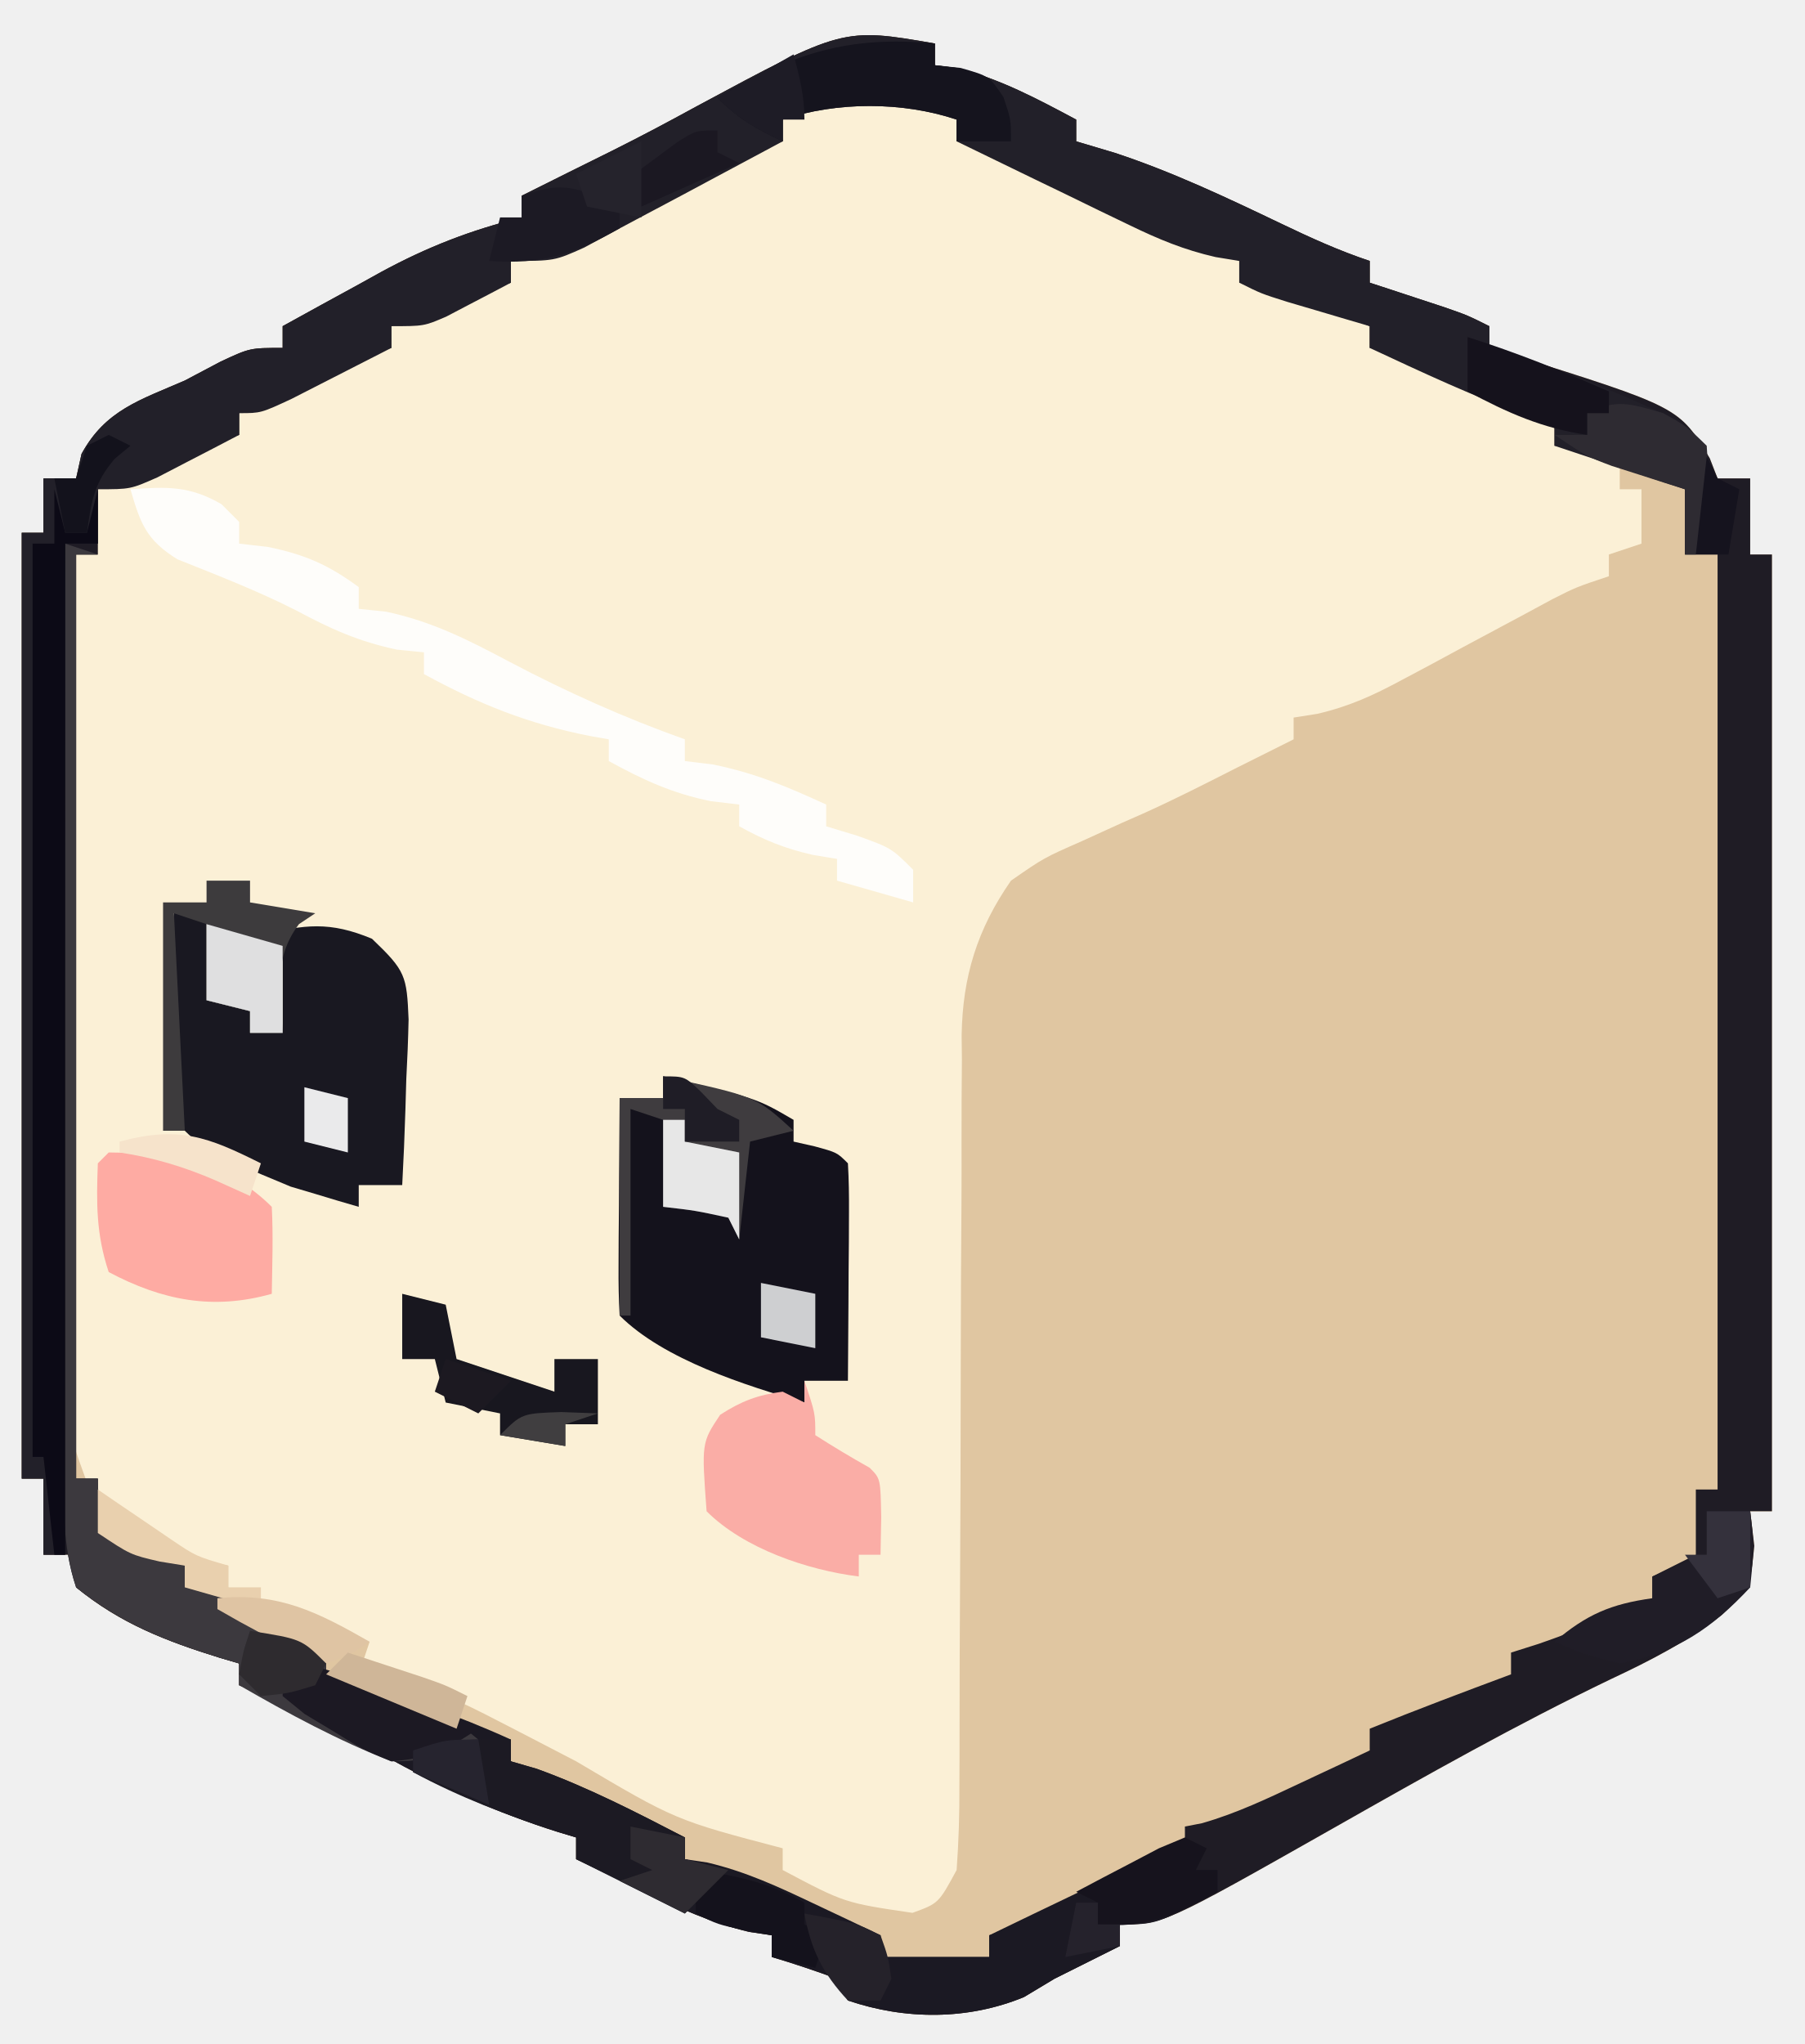
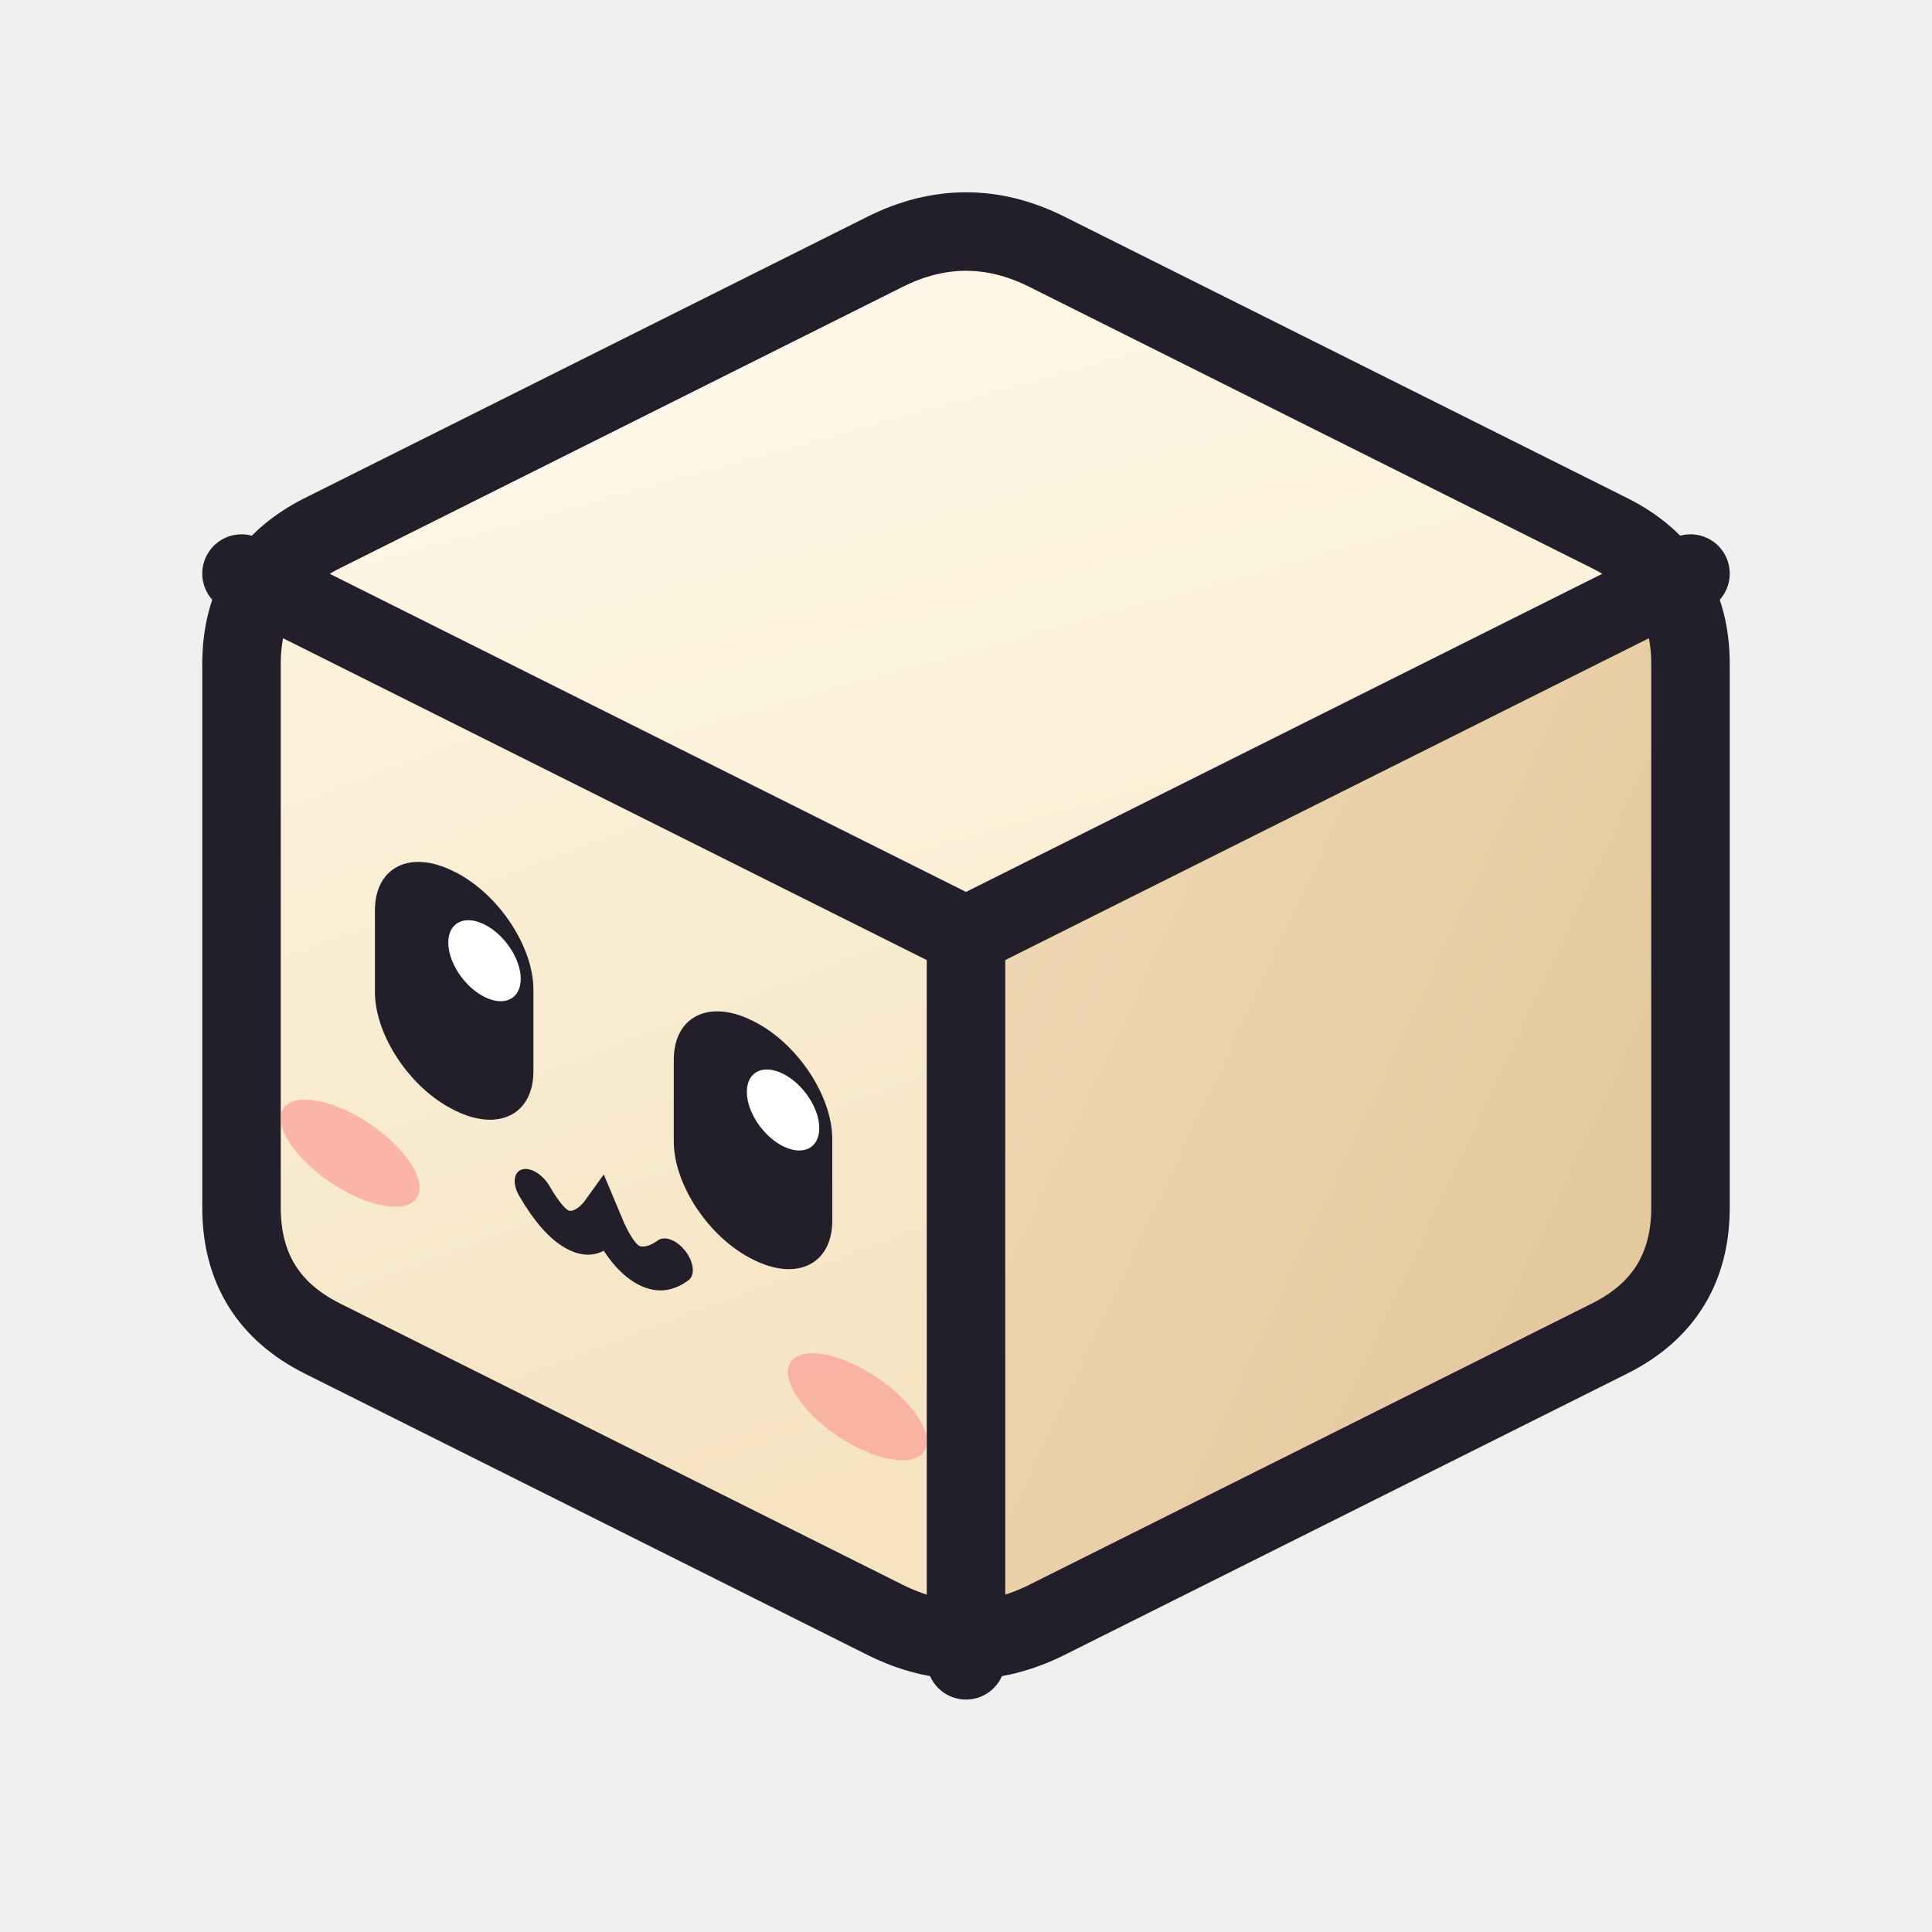
- <svg xmlns="http://www.w3.org/2000/svg" version="1.1" viewBox="47 33 166 188">
-   <path d="M0 0 C0 0.66 0 1.32 0 2 C0.99 2.124 0.99 2.124 2 2.25 C5.99 3.248 9.385 5.072 13 7 C13 7.66 13 8.32 13 9 C14.176 9.351 15.351 9.701 16.562 10.062 C21.863 11.813 26.832 14.168 31.858 16.574 C34.552 17.864 37.162 19.054 40 20 C40 20.66 40 21.32 40 22 C40.626 22.205 41.253 22.41 41.898 22.621 C42.716 22.891 43.533 23.16 44.375 23.438 C45.593 23.838 45.593 23.838 46.836 24.246 C49 25 49 25 51 26 C51 26.66 51 27.32 51 28 C51.534 28.159 52.067 28.317 52.617 28.48 C68.482 33.449 68.482 33.449 71.285 38.16 C71.639 39.071 71.639 39.071 72 40 C72.99 40 73.98 40 75 40 C75 42.31 75 44.62 75 47 C75.66 47 76.32 47 77 47 C77 76.04 77 105.08 77 135 C76.34 135 75.68 135 75 135 C75.124 136.052 75.248 137.104 75.375 138.188 C75 142 75 142 72.402 144.523 C69.21 146.993 65.845 148.722 62.188 150.438 C53.508 154.609 45.155 159.325 36.782 164.076 C21.022 173 21.022 173 17 173 C17 173.66 17 174.32 17 175 C15 176 13 177 11 178 C10.072 178.557 9.144 179.114 8.188 179.688 C3.046 181.805 -2.703 181.804 -8 180 C-8.33 179.34 -8.66 178.68 -9 178 C-10.979 177.273 -12.98 176.602 -15 176 C-15 175.34 -15 174.68 -15 174 C-15.684 173.898 -16.369 173.796 -17.074 173.691 C-20.583 172.862 -23.558 171.483 -26.812 169.938 C-27.974 169.39 -29.135 168.842 -30.332 168.277 C-31.212 167.856 -32.093 167.434 -33 167 C-33 166.34 -33 165.68 -33 165 C-33.548 164.836 -34.096 164.673 -34.661 164.504 C-40.398 162.705 -45.5 160.347 -50.75 157.438 C-57.213 153.879 -57.213 153.879 -64 151 C-64 150.34 -64 149.68 -64 149 C-64.58 148.83 -65.16 148.66 -65.758 148.484 C-70.77 146.929 -74.92 145.347 -79 142 C-79 141.01 -79 140.02 -79 139 C-79.99 139 -80.98 139 -82 139 C-82 136.69 -82 134.38 -82 132 C-82.66 132 -83.32 132 -84 132 C-84 103.29 -84 74.58 -84 45 C-83.34 45 -82.68 45 -82 45 C-82 43.35 -82 41.7 -82 40 C-81.01 40 -80.02 40 -79 40 C-78.835 39.257 -78.67 38.515 -78.5 37.75 C-76.294 33.705 -73.101 32.787 -69 31 C-67.907 30.422 -66.814 29.845 -65.688 29.25 C-63 28 -63 28 -60 28 C-60 27.34 -60 26.68 -60 26 C-57.65 24.7 -55.296 23.41 -52.938 22.125 C-52.281 21.76 -51.624 21.395 -50.947 21.02 C-46.694 18.715 -42.699 17.161 -38 16 C-38 15.34 -38 14.68 -38 14 C-35.234 12.617 -32.468 11.237 -29.695 9.867 C-27.096 8.571 -24.54 7.214 -21.992 5.82 C-8.454 -1.463 -8.454 -1.463 0 0 Z " fill="#FBF0D6" transform="translate(133,37)" />
-   <path d="M0 0 C0 0.66 0 1.32 0 2 C0.99 2.124 0.99 2.124 2 2.25 C5.99 3.248 9.385 5.072 13 7 C13 7.66 13 8.32 13 9 C14.176 9.351 15.351 9.701 16.562 10.062 C21.863 11.813 26.832 14.168 31.858 16.574 C34.552 17.864 37.162 19.054 40 20 C40 20.66 40 21.32 40 22 C40.626 22.205 41.253 22.41 41.898 22.621 C42.716 22.891 43.533 23.16 44.375 23.438 C45.593 23.838 45.593 23.838 46.836 24.246 C49 25 49 25 51 26 C51 26.66 51 27.32 51 28 C51.534 28.159 52.067 28.317 52.617 28.48 C68.482 33.449 68.482 33.449 71.285 38.16 C71.639 39.071 71.639 39.071 72 40 C72.99 40 73.98 40 75 40 C75 42.31 75 44.62 75 47 C75.66 47 76.32 47 77 47 C77 76.04 77 105.08 77 135 C76.34 135 75.68 135 75 135 C75.124 136.052 75.248 137.104 75.375 138.188 C75 142 75 142 72.402 144.523 C69.21 146.993 65.845 148.722 62.188 150.438 C53.508 154.609 45.155 159.325 36.782 164.076 C21.022 173 21.022 173 17 173 C17 173.66 17 174.32 17 175 C15 176 13 177 11 178 C10.072 178.557 9.144 179.114 8.188 179.688 C3.046 181.805 -2.703 181.804 -8 180 C-8.33 179.34 -8.66 178.68 -9 178 C-10.979 177.273 -12.98 176.602 -15 176 C-15 175.34 -15 174.68 -15 174 C-15.684 173.898 -16.369 173.796 -17.074 173.691 C-20.583 172.862 -23.558 171.483 -26.812 169.938 C-27.974 169.39 -29.135 168.842 -30.332 168.277 C-31.212 167.856 -32.093 167.434 -33 167 C-33 166.34 -33 165.68 -33 165 C-33.548 164.836 -34.096 164.673 -34.661 164.504 C-40.398 162.705 -45.5 160.347 -50.75 157.438 C-57.213 153.879 -57.213 153.879 -64 151 C-64 150.34 -64 149.68 -64 149 C-64.58 148.83 -65.16 148.66 -65.758 148.484 C-70.77 146.929 -74.92 145.347 -79 142 C-79 141.01 -79 140.02 -79 139 C-79.99 139 -80.98 139 -82 139 C-82 136.69 -82 134.38 -82 132 C-82.66 132 -83.32 132 -84 132 C-84 103.29 -84 74.58 -84 45 C-83.34 45 -82.68 45 -82 45 C-82 43.35 -82 41.7 -82 40 C-81.01 40 -80.02 40 -79 40 C-78.835 39.257 -78.67 38.515 -78.5 37.75 C-76.294 33.705 -73.101 32.787 -69 31 C-67.907 30.422 -66.814 29.845 -65.688 29.25 C-63 28 -63 28 -60 28 C-60 27.34 -60 26.68 -60 26 C-57.65 24.7 -55.296 23.41 -52.938 22.125 C-52.281 21.76 -51.624 21.395 -50.947 21.02 C-46.694 18.715 -42.699 17.161 -38 16 C-38 15.34 -38 14.68 -38 14 C-35.234 12.617 -32.468 11.237 -29.695 9.867 C-27.096 8.571 -24.54 7.214 -21.992 5.82 C-8.454 -1.463 -8.454 -1.463 0 0 Z M-14 7 C-14 7.66 -14 8.32 -14 9 C-14.833 9.246 -15.665 9.492 -16.523 9.746 C-20.472 11.17 -23.967 13.026 -27.625 15.062 C-34.894 19.105 -34.894 19.105 -39 20 C-39 20.66 -39 21.32 -39 22 C-39.887 22.289 -40.774 22.578 -41.688 22.875 C-44.504 23.831 -47.251 24.868 -50 26 C-50 26.66 -50 27.32 -50 28 C-50.825 28.248 -51.65 28.495 -52.5 28.75 C-56.524 30.187 -60.22 32.024 -64 34 C-64 34.66 -64 35.32 -64 36 C-64.846 36.268 -65.691 36.536 -66.562 36.812 C-70.139 38.048 -73.539 39.477 -77 41 C-77 42.98 -77 44.96 -77 47 C-77.66 47 -78.32 47 -79 47 C-79.209 57.961 -79.369 68.922 -79.466 79.885 C-79.513 84.976 -79.577 90.066 -79.679 95.156 C-79.777 100.071 -79.831 104.985 -79.854 109.9 C-79.87 111.773 -79.903 113.646 -79.952 115.518 C-80.541 125.599 -80.541 125.599 -77.112 134.711 C-73.282 137.853 -69.875 139.219 -65 140 C-65 140.66 -65 141.32 -65 142 C-63.4 142.841 -61.795 143.672 -60.188 144.5 C-59.294 144.964 -58.401 145.428 -57.48 145.906 C-54.994 147.202 -54.994 147.202 -52 147 C-52.33 147.99 -52.66 148.98 -53 150 C-52.152 150.097 -51.304 150.193 -50.43 150.293 C-46.558 151.091 -43.628 152.491 -40.125 154.312 C-39.509 154.629 -38.892 154.946 -38.257 155.273 C-36.501 156.176 -34.751 157.088 -33 158 C-23.864 163.409 -23.864 163.409 -14 166 C-14 166.66 -14 167.32 -14 168 C-8.304 171.019 -8.304 171.019 -2.062 171.938 C0.338 171.066 0.338 171.066 2 168 C2.192 165.354 2.27 162.813 2.255 160.167 C2.259 159.37 2.263 158.573 2.266 157.752 C2.273 156.02 2.276 154.288 2.274 152.556 C2.273 149.81 2.286 147.065 2.303 144.32 C2.35 136.513 2.374 128.707 2.381 120.9 C2.386 116.124 2.41 111.349 2.446 106.573 C2.456 104.757 2.458 102.941 2.453 101.125 C2.446 98.576 2.463 96.029 2.486 93.48 C2.474 92.366 2.474 92.366 2.461 91.229 C2.545 85.831 3.893 81.466 7 77 C10.031 74.898 10.031 74.898 13.5 73.375 C14.742 72.809 15.985 72.243 17.227 71.676 C18.165 71.263 18.165 71.263 19.122 70.842 C22.088 69.512 24.976 68.032 27.875 66.562 C29.583 65.708 31.292 64.854 33 64 C33 63.34 33 62.68 33 62 C33.722 61.886 34.445 61.772 35.189 61.654 C38.127 60.97 40.326 59.958 42.977 58.531 C43.894 58.043 44.812 57.554 45.758 57.051 C46.704 56.539 47.65 56.027 48.625 55.5 C50.512 54.488 52.4 53.477 54.289 52.469 C55.121 52.02 55.954 51.57 56.811 51.107 C59 50 59 50 62 49 C62 48.34 62 47.68 62 47 C62.99 46.67 63.98 46.34 65 46 C65 44.35 65 42.7 65 41 C64.34 41 63.68 41 63 41 C63 40.01 63 39.02 63 38 C60.03 37.505 60.03 37.505 57 37 C57 36.34 57 35.68 57 35 C54.544 33.829 52.085 32.663 49.625 31.5 C48.577 30.999 48.577 30.999 47.508 30.488 C43.912 28.648 43.912 28.648 40 28 C40 27.34 40 26.68 40 26 C38.377 25.329 36.751 24.663 35.125 24 C34.22 23.629 33.315 23.258 32.383 22.875 C30.11 21.885 30.11 21.885 28 22 C28 21.34 28 20.68 28 20 C24.874 18.554 21.746 17.109 18.617 15.668 C16.329 14.613 14.042 13.553 11.758 12.488 C10.786 12.038 9.814 11.589 8.812 11.125 C7.492 10.51 7.492 10.51 6.145 9.883 C4.078 8.873 4.078 8.873 2 9 C2 8.34 2 7.68 2 7 C-2.746 3.836 -9.254 3.836 -14 7 Z " fill="#E0C6A1" transform="translate(133,37)" />
-   <path d="M0 0 C0 0.66 0 1.32 0 2 C0.99 2.124 0.99 2.124 2 2.25 C5.99 3.248 9.385 5.072 13 7 C13 7.66 13 8.32 13 9 C14.176 9.351 15.351 9.701 16.562 10.062 C21.863 11.813 26.832 14.168 31.858 16.574 C34.552 17.864 37.162 19.054 40 20 C40 20.66 40 21.32 40 22 C40.626 22.205 41.253 22.41 41.898 22.621 C42.716 22.891 43.533 23.16 44.375 23.438 C45.593 23.838 45.593 23.838 46.836 24.246 C49 25 49 25 51 26 C51 26.66 51 27.32 51 28 C51.534 28.159 52.067 28.317 52.617 28.48 C68.482 33.449 68.482 33.449 71.285 38.16 C71.639 39.071 71.639 39.071 72 40 C72.99 40 73.98 40 75 40 C75 42.31 75 44.62 75 47 C75.66 47 76.32 47 77 47 C77 76.04 77 105.08 77 135 C76.34 135 75.68 135 75 135 C75.124 136.052 75.248 137.104 75.375 138.188 C75 142 75 142 72.402 144.523 C69.21 146.993 65.845 148.722 62.188 150.438 C53.508 154.609 45.155 159.325 36.782 164.076 C21.022 173 21.022 173 17 173 C17 173.66 17 174.32 17 175 C15 176 13 177 11 178 C10.072 178.557 9.144 179.114 8.188 179.688 C3.046 181.805 -2.703 181.804 -8 180 C-8.33 179.34 -8.66 178.68 -9 178 C-10.979 177.273 -12.98 176.602 -15 176 C-15 175.34 -15 174.68 -15 174 C-15.684 173.898 -16.369 173.796 -17.074 173.691 C-20.583 172.862 -23.558 171.483 -26.812 169.938 C-27.974 169.39 -29.135 168.842 -30.332 168.277 C-31.212 167.856 -32.093 167.434 -33 167 C-33 166.34 -33 165.68 -33 165 C-33.548 164.836 -34.096 164.673 -34.661 164.504 C-40.398 162.705 -45.5 160.347 -50.75 157.438 C-57.213 153.879 -57.213 153.879 -64 151 C-64 150.34 -64 149.68 -64 149 C-64.58 148.83 -65.16 148.66 -65.758 148.484 C-70.77 146.929 -74.92 145.347 -79 142 C-79 141.01 -79 140.02 -79 139 C-79.99 139 -80.98 139 -82 139 C-82 136.69 -82 134.38 -82 132 C-82.66 132 -83.32 132 -84 132 C-84 103.29 -84 74.58 -84 45 C-83.34 45 -82.68 45 -82 45 C-82 43.35 -82 41.7 -82 40 C-81.01 40 -80.02 40 -79 40 C-78.835 39.257 -78.67 38.515 -78.5 37.75 C-76.294 33.705 -73.101 32.787 -69 31 C-67.907 30.422 -66.814 29.845 -65.688 29.25 C-63 28 -63 28 -60 28 C-60 27.34 -60 26.68 -60 26 C-57.65 24.7 -55.296 23.41 -52.938 22.125 C-52.281 21.76 -51.624 21.395 -50.947 21.02 C-46.694 18.715 -42.699 17.161 -38 16 C-38 15.34 -38 14.68 -38 14 C-35.234 12.617 -32.468 11.237 -29.695 9.867 C-27.096 8.571 -24.54 7.214 -21.992 5.82 C-8.454 -1.463 -8.454 -1.463 0 0 Z M-14 7 C-14 7.66 -14 8.32 -14 9 C-14.833 9.246 -15.665 9.492 -16.523 9.746 C-20.472 11.17 -23.967 13.026 -27.625 15.062 C-34.894 19.105 -34.894 19.105 -39 20 C-39 20.66 -39 21.32 -39 22 C-39.887 22.289 -40.774 22.578 -41.688 22.875 C-44.504 23.831 -47.251 24.868 -50 26 C-50 26.66 -50 27.32 -50 28 C-50.825 28.248 -51.65 28.495 -52.5 28.75 C-56.524 30.187 -60.22 32.024 -64 34 C-64 34.66 -64 35.32 -64 36 C-64.846 36.268 -65.691 36.536 -66.562 36.812 C-70.139 38.048 -73.539 39.477 -77 41 C-77 42.98 -77 44.96 -77 47 C-77.66 47 -78.32 47 -79 47 C-79 75.05 -79 103.1 -79 132 C-78.34 132 -77.68 132 -77 132 C-77.103 132.763 -77.206 133.526 -77.312 134.312 C-77.209 135.199 -77.106 136.086 -77 137 C-74.139 139.242 -72.659 140 -69 140 C-69 140.66 -69 141.32 -69 142 C-68.01 142 -67.02 142 -66 142 C-65.67 142.99 -65.34 143.98 -65 145 C-62.903 146.023 -62.903 146.023 -60.438 146.688 C-59.198 147.065 -59.198 147.065 -57.934 147.449 C-57.296 147.631 -56.657 147.813 -56 148 C-56 148.66 -56 149.32 -56 150 C-55.325 150.266 -54.649 150.531 -53.953 150.805 C-52.615 151.334 -52.615 151.334 -51.25 151.875 C-50.368 152.223 -49.487 152.571 -48.578 152.93 C-46 154 -46 154 -43.859 155.133 C-41.889 156.211 -41.889 156.211 -39 156 C-39 156.66 -39 157.32 -39 158 C-36.711 159.172 -34.419 160.337 -32.125 161.5 C-31.149 162.001 -31.149 162.001 -30.152 162.512 C-26.748 164.368 -26.748 164.368 -23 165 C-23 165.66 -23 166.32 -23 167 C-22.031 167.412 -21.061 167.825 -20.062 168.25 C-16.318 169.847 -12.616 171.531 -8.918 173.23 C-7.035 174.124 -7.035 174.124 -5 174 C-5 174.66 -5 175.32 -5 176 C-1.7 176 1.6 176 5 176 C5 175.34 5 174.68 5 174 C5.859 173.734 6.717 173.469 7.602 173.195 C11.029 171.99 14.142 170.528 17.375 168.875 C18.435 168.336 19.494 167.797 20.586 167.242 C21.383 166.832 22.179 166.422 23 166 C23 165.34 23 164.68 23 164 C23.781 163.847 23.781 163.847 24.578 163.691 C27.808 162.769 30.711 161.366 33.75 159.938 C34.92 159.39 36.091 158.842 37.297 158.277 C38.189 157.856 39.081 157.434 40 157 C40 156.34 40 155.68 40 155 C44.304 153.252 48.648 151.623 53 150 C53 149.34 53 148.68 53 148 C53.846 147.732 54.691 147.464 55.562 147.188 C59.139 145.952 62.539 144.523 66 143 C66 142.34 66 141.68 66 141 C67.32 140.34 68.64 139.68 70 139 C70 137.02 70 135.04 70 133 C70.66 133 71.32 133 72 133 C72 104.62 72 76.24 72 47 C71.01 47 70.02 47 69 47 C69 45.02 69 43.04 69 41 C67.566 40.326 66.127 39.661 64.688 39 C63.887 38.629 63.086 38.257 62.262 37.875 C59.938 36.82 59.938 36.82 57 37 C57 36.34 57 35.68 57 35 C54.544 33.829 52.085 32.663 49.625 31.5 C48.577 30.999 48.577 30.999 47.508 30.488 C43.912 28.648 43.912 28.648 40 28 C40 27.34 40 26.68 40 26 C38.377 25.329 36.751 24.663 35.125 24 C34.22 23.629 33.315 23.258 32.383 22.875 C30.11 21.885 30.11 21.885 28 22 C28 21.34 28 20.68 28 20 C24.874 18.554 21.746 17.109 18.617 15.668 C16.329 14.613 14.042 13.553 11.758 12.488 C10.786 12.038 9.814 11.589 8.812 11.125 C7.492 10.51 7.492 10.51 6.145 9.883 C4.078 8.873 4.078 8.873 2 9 C2 8.34 2 7.68 2 7 C-2.746 3.836 -9.254 3.836 -14 7 Z " fill="#1F1C25" transform="translate(133,37)" />
-   <path d="M0 0 C0 0.66 0 1.32 0 2 C0.99 2.124 0.99 2.124 2 2.25 C5.99 3.248 9.385 5.072 13 7 C13 7.66 13 8.32 13 9 C14.176 9.351 15.351 9.701 16.562 10.062 C21.863 11.813 26.832 14.168 31.858 16.574 C34.552 17.864 37.162 19.054 40 20 C40 20.66 40 21.32 40 22 C40.626 22.205 41.253 22.41 41.898 22.621 C42.716 22.891 43.533 23.16 44.375 23.438 C45.593 23.838 45.593 23.838 46.836 24.246 C49 25 49 25 51 26 C51 26.66 51 27.32 51 28 C51.534 28.159 52.067 28.317 52.617 28.48 C57.028 29.862 61.294 31.454 65.5 33.375 C66.335 33.754 67.171 34.133 68.031 34.523 C70 36 70 36 70.809 38.457 C71.034 41.456 70.614 44.065 70 47 C69.67 47 69.34 47 69 47 C69 45.02 69 43.04 69 41 C68.385 40.795 67.77 40.59 67.137 40.379 C62.068 38.689 62.068 38.689 57 37 C57 36.34 57 35.68 57 35 C56.237 34.773 55.474 34.546 54.688 34.312 C49.647 32.518 44.847 30.259 40 28 C40 27.34 40 26.68 40 26 C38.952 25.693 38.952 25.693 37.883 25.379 C36.973 25.109 36.063 24.84 35.125 24.562 C34.22 24.296 33.315 24.029 32.383 23.754 C30 23 30 23 28 22 C28 21.34 28 20.68 28 20 C27.28 19.882 26.56 19.764 25.818 19.643 C22.918 18.981 20.59 18.01 17.918 16.715 C16.987 16.267 16.055 15.819 15.096 15.357 C14.136 14.889 13.176 14.42 12.188 13.938 C11.208 13.465 10.229 12.993 9.221 12.506 C6.811 11.342 4.405 10.174 2 9 C2 8.34 2 7.68 2 7 C-3.003 5.332 -8.997 5.332 -14 7 C-14 7.66 -14 8.32 -14 9 C-16.374 10.272 -18.75 11.542 -21.125 12.812 C-21.79 13.169 -22.455 13.525 -23.141 13.893 C-24.463 14.599 -25.788 15.303 -27.114 16.002 C-28.83 16.91 -30.537 17.835 -32.242 18.762 C-35 20 -35 20 -39 20 C-39 20.66 -39 21.32 -39 22 C-40.267 22.674 -41.539 23.339 -42.812 24 C-43.52 24.371 -44.228 24.742 -44.957 25.125 C-47 26 -47 26 -50 26 C-50 26.66 -50 27.32 -50 28 C-51.956 29.005 -53.915 30.004 -55.875 31 C-57.511 31.835 -57.511 31.835 -59.18 32.688 C-62 34 -62 34 -64 34 C-64 34.66 -64 35.32 -64 36 C-65.6 36.841 -67.205 37.672 -68.812 38.5 C-69.706 38.964 -70.599 39.428 -71.52 39.906 C-74 41 -74 41 -77 41 C-77 42.65 -77 44.3 -77 46 C-77.99 46 -78.98 46 -80 46 C-80 76.69 -80 107.38 -80 139 C-80.66 139 -81.32 139 -82 139 C-82 136.69 -82 134.38 -82 132 C-82.66 132 -83.32 132 -84 132 C-84 103.29 -84 74.58 -84 45 C-83.34 45 -82.68 45 -82 45 C-82 43.35 -82 41.7 -82 40 C-81.01 40 -80.02 40 -79 40 C-78.835 39.257 -78.67 38.515 -78.5 37.75 C-76.294 33.705 -73.101 32.787 -69 31 C-67.907 30.422 -66.814 29.845 -65.688 29.25 C-63 28 -63 28 -60 28 C-60 27.34 -60 26.68 -60 26 C-57.65 24.7 -55.296 23.41 -52.938 22.125 C-52.281 21.76 -51.624 21.395 -50.947 21.02 C-46.694 18.715 -42.699 17.161 -38 16 C-38 15.34 -38 14.68 -38 14 C-35.234 12.617 -32.468 11.237 -29.695 9.867 C-27.096 8.571 -24.54 7.214 -21.992 5.82 C-8.454 -1.463 -8.454 -1.463 0 0 Z " fill="#222029" transform="translate(133,37)" />
-   <path d="M0 0 C0.99 0.33 1.98 0.66 3 1 C2.34 1 1.68 1 1 1 C1 29.05 1 57.1 1 86 C1.66 86 2.32 86 3 86 C3.021 86.763 3.041 87.526 3.062 88.312 C3.797 91.414 3.797 91.414 7.562 92.812 C8.697 93.204 9.831 93.596 11 94 C11 94.66 11 95.32 11 96 C11.99 96 12.98 96 14 96 C14.412 96.433 14.825 96.866 15.25 97.312 C17.823 99.793 20.687 100.687 24 102 C24 102.66 24 103.32 24 104 C24.641 104.182 25.281 104.364 25.941 104.551 C31.144 106.063 36.071 107.75 41 110 C41 110.66 41 111.32 41 112 C41.784 112.227 42.567 112.454 43.375 112.688 C48.123 114.407 52.521 116.681 57 119 C57 119.66 57 120.32 57 121 C57.684 121.102 58.369 121.204 59.074 121.309 C62.583 122.138 65.558 123.517 68.812 125.062 C69.974 125.61 71.135 126.158 72.332 126.723 C73.653 127.355 73.653 127.355 75 128 C75 128.66 75 129.32 75 130 C78.3 130 81.6 130 85 130 C85 129.34 85 128.68 85 128 C87.766 126.657 90.539 125.327 93.312 124 C94.098 123.618 94.884 123.237 95.693 122.844 C96.451 122.483 97.208 122.122 97.988 121.75 C98.685 121.415 99.381 121.08 100.099 120.734 C102 120 102 120 105 120 C104.67 120.66 104.34 121.32 104 122 C104.66 122 105.32 122 106 122 C106 122.66 106 123.32 106 124 C100.375 127 100.375 127 97 127 C97 127.66 97 128.32 97 129 C95 130 93 131 91 132 C90.072 132.557 89.144 133.114 88.188 133.688 C83.046 135.805 77.297 135.804 72 134 C71.67 133.34 71.34 132.68 71 132 C69.021 131.273 67.02 130.602 65 130 C65 129.34 65 128.68 65 128 C64.316 127.898 63.631 127.796 62.926 127.691 C59.417 126.862 56.442 125.483 53.188 123.938 C52.026 123.39 50.865 122.842 49.668 122.277 C48.347 121.645 48.347 121.645 47 121 C47 120.34 47 119.68 47 119 C46.452 118.836 45.904 118.673 45.339 118.504 C39.602 116.705 34.5 114.347 29.25 111.438 C22.787 107.879 22.787 107.879 16 105 C16 104.34 16 103.68 16 103 C15.42 102.83 14.84 102.66 14.242 102.484 C9.214 100.924 5.128 99.302 1 96 C-0.321 92.037 -0.131 88.253 -0.114 84.122 C-0.114 83.215 -0.114 82.307 -0.114 81.372 C-0.113 78.369 -0.105 75.366 -0.098 72.363 C-0.096 70.282 -0.094 68.202 -0.093 66.121 C-0.09 60.641 -0.08 55.162 -0.069 49.683 C-0.058 44.093 -0.054 38.502 -0.049 32.912 C-0.038 21.941 -0.021 10.971 0 0 Z " fill="#1B1923" transform="translate(53,83)" />
-   <path d="M0 0 C8.571 2 8.571 2 12 4 C12 4.66 12 5.32 12 6 C12.959 6.217 12.959 6.217 13.938 6.438 C16 7 16 7 17 8 C17.087 9.489 17.107 10.981 17.098 12.473 C17.094 13.372 17.091 14.271 17.088 15.197 C17.08 16.143 17.071 17.088 17.062 18.062 C17.058 19.012 17.053 19.961 17.049 20.939 C17.037 23.293 17.021 25.646 17 28 C15.68 28 14.36 28 13 28 C13 28.66 13 29.32 13 30 C7.607 28.439 0.068 26.068 -4 22 C-4.087 20.511 -4.107 19.019 -4.098 17.527 C-4.094 16.628 -4.091 15.729 -4.088 14.803 C-4.08 13.857 -4.071 12.912 -4.062 11.938 C-4.058 10.988 -4.053 10.039 -4.049 9.061 C-4.037 6.707 -4.021 4.354 -4 2 C-2.68 2 -1.36 2 0 2 C0 1.34 0 0.68 0 0 Z " fill="#14121C" transform="translate(108,132)" />
-   <path d="M0 0 C1.65 0 3.3 0 5 0 C4.01 0.495 4.01 0.495 3 1 C3 3.31 3 5.62 3 8 C4.32 8.33 5.64 8.66 7 9 C7 9.66 7 10.32 7 11 C7.99 11 8.98 11 10 11 C10 8.36 10 5.72 10 3 C9.34 2.67 8.68 2.34 8 2 C12.049 1.028 14.329 0.72 18.219 2.344 C21.31 5.296 21.419 5.734 21.586 9.766 C21.546 11.595 21.475 13.423 21.375 15.25 C21.348 16.186 21.321 17.122 21.293 18.086 C21.222 20.393 21.124 22.695 21 25 C19.68 25 18.36 25 17 25 C17 25.66 17 26.32 17 27 C15.662 26.619 14.33 26.219 13 25.812 C12.257 25.592 11.515 25.372 10.75 25.145 C2.789 21.831 2.789 21.831 0 19 C-0.973 15.679 -0.766 12.612 -0.5 9.188 C-0.464 8.304 -0.428 7.42 -0.391 6.51 C-0.297 4.338 -0.153 2.168 0 0 Z " fill="#191821" transform="translate(63,117)" />
-   <path d="M0 0 C0.99 0.33 1.98 0.66 3 1 C2.34 1 1.68 1 1 1 C1 29.05 1 57.1 1 86 C1.66 86 2.32 86 3 86 C3.021 86.763 3.041 87.526 3.062 88.312 C3.797 91.414 3.797 91.414 7.562 92.812 C8.697 93.204 9.831 93.596 11 94 C11 94.66 11 95.32 11 96 C11.99 96 12.98 96 14 96 C14.412 96.433 14.825 96.866 15.25 97.312 C17.823 99.793 20.687 100.687 24 102 C24 102.66 24 103.32 24 104 C24.675 104.182 25.351 104.364 26.047 104.551 C26.939 104.802 27.831 105.054 28.75 105.312 C29.632 105.556 30.513 105.8 31.422 106.051 C34.058 107.021 35.854 108.21 38 110 C34.911 111.421 33.354 112.024 30 112 C25.083 110.078 20.569 107.631 16 105 C16 104.34 16 103.68 16 103 C15.42 102.83 14.84 102.66 14.242 102.484 C9.214 100.924 5.128 99.302 1 96 C-0.321 92.037 -0.131 88.253 -0.114 84.122 C-0.114 83.215 -0.114 82.307 -0.114 81.372 C-0.113 78.369 -0.105 75.366 -0.098 72.363 C-0.096 70.282 -0.094 68.202 -0.093 66.121 C-0.09 60.641 -0.08 55.162 -0.069 49.683 C-0.058 44.093 -0.054 38.502 -0.049 32.912 C-0.038 21.941 -0.021 10.971 0 0 Z " fill="#3C393E" transform="translate(53,83)" />
-   <path d="M0 0 C3.367 -0.23 5.414 -0.339 8.375 1.375 C8.911 1.911 9.448 2.448 10 3 C10 3.66 10 4.32 10 5 C10.887 5.103 11.774 5.206 12.688 5.312 C16.083 6.017 18.219 6.955 21 9 C21 9.66 21 10.32 21 11 C21.828 11.085 22.655 11.17 23.508 11.258 C27.745 12.158 31.074 13.855 34.875 15.875 C40.156 18.653 45.373 20.998 51 23 C51 23.66 51 24.32 51 25 C51.846 25.103 52.691 25.206 53.562 25.312 C57.414 26.083 60.441 27.363 64 29 C64 29.66 64 30.32 64 31 C64.949 31.289 65.897 31.578 66.875 31.875 C70 33 70 33 72 35 C72 35.99 72 36.98 72 38 C69.69 37.34 67.38 36.68 65 36 C65 35.34 65 34.68 65 34 C64.257 33.876 63.515 33.752 62.75 33.625 C60.199 33.045 58.273 32.263 56 31 C56 30.34 56 29.68 56 29 C55.134 28.897 54.267 28.794 53.375 28.688 C49.833 27.966 47.157 26.729 44 25 C44 24.34 44 23.68 44 23 C43.443 22.902 42.886 22.804 42.312 22.703 C36.619 21.587 32.092 19.778 27 17 C27 16.34 27 15.68 27 15 C26.175 14.918 25.35 14.835 24.5 14.75 C20.965 13.993 18.446 12.857 15.293 11.168 C11.739 9.358 8.022 7.921 4.32 6.441 C1.458 4.663 0.923 3.179 0 0 Z " fill="#FEFDFA" transform="translate(59,78)" />
-   <path d="M0 0 C0.33 1.32 0.66 2.64 1 4 C1.66 4 2.32 4 3 4 C3.33 2.68 3.66 1.36 4 0 C4 1.65 4 3.3 4 5 C3.01 5 2.02 5 1 5 C1 35.69 1 66.38 1 98 C0.67 98 0.34 98 0 98 C-0.33 95.03 -0.66 92.06 -1 89 C-1.33 89 -1.66 89 -2 89 C-2 61.28 -2 33.56 -2 5 C-1.34 5 -0.68 5 0 5 C0 3.35 0 1.7 0 0 Z " fill="#0C0A16" transform="translate(52,78)" />
-   <path d="M0 0 C1 3 1 3 1 5 C2.636 6.049 4.305 7.049 6 8 C7 9 7 9 7.062 12.562 C7.042 13.697 7.021 14.831 7 16 C6.34 16 5.68 16 5 16 C5 16.66 5 17.32 5 18 C0.293 17.412 -5.559 15.441 -9 12 C-9.467 5.7 -9.467 5.7 -7.75 3.125 C-5.796 1.869 -4.303 1.297 -2 1 C-1.34 1.33 -0.68 1.66 0 2 C0 1.34 0 0.68 0 0 Z " fill="#FAADA6" transform="translate(121,160)" />
-   <path d="M0 0 C5.695 0.047 10.811 0.811 15 5 C15.141 7.671 15.042 10.324 15 13 C9.585 14.527 4.919 13.61 0 11 C-1.165 7.506 -1.136 4.663 -1 1 C-0.67 0.67 -0.34 0.34 0 0 Z " fill="#FEABA3" transform="translate(57,139)" />
-   <path d="M0 0 C0 0.66 0 1.32 0 2 C0.784 2.227 1.567 2.454 2.375 2.688 C7.123 4.407 11.521 6.681 16 9 C16 9.66 16 10.32 16 11 C17.32 11.33 18.64 11.66 20 12 C18.667 13.333 17.333 14.667 16 16 C12.7 14.35 9.4 12.7 6 11 C6 10.34 6 9.68 6 9 C5.42 8.818 4.84 8.636 4.242 8.449 C-0.391 6.958 -4.698 5.317 -9 3 C-9 2.34 -9 1.68 -9 1 C-5.804 -0.065 -3.343 -0.074 0 0 Z " fill="#1C1A23" transform="translate(94,193)" />
-   <path d="M0 0 C0 0.66 0 1.32 0 2 C0.784 2.083 1.567 2.165 2.375 2.25 C5 3 5 3 6.312 4.938 C7 7 7 7 7 9 C5.35 9 3.7 9 2 9 C2 8.34 2 7.68 2 7 C-3.003 5.332 -8.997 5.332 -14 7 C-14 7.66 -14 8.32 -14 9 C-16.468 7.848 -18.048 6.952 -20 5 C-13.167 0.929 -7.965 -0.763 0 0 Z " fill="#15141E" transform="translate(133,37)" />
-   <path d="M0 0 C8.571 1.857 8.571 1.857 12 5 C10.68 5.33 9.36 5.66 8 6 C7.67 8.97 7.34 11.94 7 15 C6.67 14.34 6.34 13.68 6 13 C2.971 12.342 2.971 12.342 0 12 C0 9.36 0 6.72 0 4 C-0.99 3.67 -1.98 3.34 -3 3 C-3 9.27 -3 15.54 -3 22 C-3.33 22 -3.66 22 -4 22 C-4 15.4 -4 8.8 -4 2 C-2.68 2 -1.36 2 0 2 C0 1.34 0 0.68 0 0 Z " fill="#3F3C3F" transform="translate(108,132)" />
-   <path d="M0 0 C1.32 0 2.64 0 4 0 C4 0.66 4 1.32 4 2 C6.97 2.495 6.97 2.495 10 3 C9.505 3.33 9.01 3.66 8.5 4 C6.118 7.176 6.808 10.102 7 14 C6.01 14 5.02 14 4 14 C4 13.34 4 12.68 4 12 C2.68 11.67 1.36 11.34 0 11 C0 8.69 0 6.38 0 4 C-0.99 3.67 -1.98 3.34 -3 3 C-2.67 9.6 -2.34 16.2 -2 23 C-2.66 23 -3.32 23 -4 23 C-4 16.07 -4 9.14 -4 2 C-2.68 2 -1.36 2 0 2 C0 1.34 0 0.68 0 0 Z " fill="#3D3B3D" transform="translate(66,114)" />
-   <path d="M0 0 C1.32 0.33 2.64 0.66 4 1 C4.33 2.65 4.66 4.3 5 6 C7.97 6.99 10.94 7.98 14 9 C14 8.01 14 7.02 14 6 C15.32 6 16.64 6 18 6 C18 7.98 18 9.96 18 12 C17.01 12 16.02 12 15 12 C15 12.66 15 13.32 15 14 C12.03 13.505 12.03 13.505 9 13 C9 12.34 9 11.68 9 11 C7.35 10.67 5.7 10.34 4 10 C3.67 8.68 3.34 7.36 3 6 C2.01 6 1.02 6 0 6 C0 4.02 0 2.04 0 0 Z " fill="#18171F" transform="translate(84,152)" />
-   <path d="M0 0 C1.32 0 2.64 0 4 0 C4.375 3.188 4.375 3.188 4 7 C0.472 10.78 -2.826 13.03 -8 14 C-11.375 13.125 -11.375 13.125 -14 12 C-11.062 9.497 -8.821 8.531 -5 8 C-5 7.34 -5 6.68 -5 6 C-3.35 5.34 -1.7 4.68 0 4 C0 2.68 0 1.36 0 0 Z " fill="#201D27" transform="translate(204,172)" />
-   <path d="M0 0 C0.33 0.66 0.66 1.32 1 2 C1.33 1.34 1.66 0.68 2 0 C7.614 1.564 12.868 3.164 18 6 C14.996 8.003 13.539 8.728 10 9 C7.324 7.891 7.324 7.891 4.688 6.25 C3.804 5.719 2.921 5.188 2.012 4.641 C1.348 4.099 0.684 3.558 0 3 C0 2.01 0 1.02 0 0 Z " fill="#1C1923" transform="translate(73,186)" />
-   <path d="M0 0 C2.18 1.223 2.18 1.223 4 3 C4.172 5.48 4.172 5.48 3.75 8.188 C3.621 9.089 3.492 9.99 3.359 10.918 C3.241 11.605 3.122 12.292 3 13 C2.67 13 2.34 13 2 13 C2 11.02 2 9.04 2 7 C1.385 6.807 0.77 6.613 0.137 6.414 C-1.076 6.023 -1.076 6.023 -2.312 5.625 C-3.113 5.37 -3.914 5.115 -4.738 4.852 C-7 4 -7 4 -10 2 C-9.01 2 -8.02 2 -7 2 C-7 1.34 -7 0.68 -7 0 C-4.257 -1.371 -2.915 -0.833 0 0 Z " fill="#2E2B32" transform="translate(200,71)" />
-   <path d="M0 0 C4.472 1.418 8.711 3.113 13 5 C13 5.66 13 6.32 13 7 C12.34 7 11.68 7 11 7 C11 7.66 11 8.32 11 9 C6.872 8.393 3.668 6.962 0 5 C0 3.35 0 1.7 0 0 Z " fill="#15121C" transform="translate(182,64)" />
-   <path d="M0 0 C3.719 0.507 6.735 1.116 10 3 C10 3.66 10 4.32 10 5 C10.66 5.33 11.32 5.66 12 6 C11.67 6.99 11.34 7.98 11 9 C9.68 8.67 8.36 8.34 7 8 C7 7.34 7 6.68 7 6 C5.824 5.783 5.824 5.783 4.625 5.562 C2 5 2 5 0 4 C0 2.68 0 1.36 0 0 Z " fill="#14121C" transform="translate(111,205)" />
-   <path d="M0 0 C2.31 0.66 4.62 1.32 7 2 C7 4.64 7 7.28 7 10 C6.01 10 5.02 10 4 10 C4 9.34 4 8.68 4 8 C2.68 7.67 1.36 7.34 0 7 C0 4.69 0 2.38 0 0 Z " fill="#DFDFE0" transform="translate(66,118)" />
-   <path d="M0 0 C0.66 0.33 1.32 0.66 2 1 C2 1.66 2 2.32 2 3 C-2.229 5.417 -5.123 6.348 -10 6 C-9.67 4.68 -9.34 3.36 -9 2 C-8.34 2 -7.68 2 -7 2 C-7 1.34 -7 0.68 -7 0 C-3.833 -1.056 -3.036 -0.979 0 0 Z " fill="#1C1A24" transform="translate(102,51)" />
-   <path d="M0 0 C0.66 0.33 1.32 0.66 2 1 C1.67 1.66 1.34 2.32 1 3 C1.66 3 2.32 3 3 3 C3 3.66 3 4.32 3 5 C-0.858 7.153 -3.551 8.393 -8 8 C-8 7.34 -8 6.68 -8 6 C-8.66 5.67 -9.32 5.34 -10 5 C-8.38 4.136 -6.754 3.284 -5.125 2.438 C-4.22 1.962 -3.315 1.486 -2.383 0.996 C-1.203 0.503 -1.203 0.503 0 0 Z " fill="#16131D" transform="translate(156,202)" />
-   <path d="M0 0 C0.66 0 1.32 0 2 0 C2 0.66 2 1.32 2 2 C3.65 2.33 5.3 2.66 7 3 C7 5.64 7 8.28 7 11 C6.67 10.34 6.34 9.68 6 9 C2.971 8.342 2.971 8.342 0 8 C0 5.36 0 2.72 0 0 Z " fill="#E7E7E7" transform="translate(108,136)" />
-   <path d="M0 0 C0.922 0.632 0.922 0.632 1.863 1.277 C3.076 2.099 3.076 2.099 4.312 2.938 C5.113 3.483 5.914 4.028 6.738 4.59 C9.026 6.138 9.026 6.138 12 7 C12 7.66 12 8.32 12 9 C12.99 9 13.98 9 15 9 C15 9.66 15 10.32 15 11 C12.69 10.34 10.38 9.68 8 9 C8 8.34 8 7.68 8 7 C6.855 6.814 6.855 6.814 5.688 6.625 C3 6 3 6 0 4 C0 2.68 0 1.36 0 0 Z " fill="#E9D0AE" transform="translate(56,170)" />
-   <path d="M0 0 C1.65 0.33 3.3 0.66 5 1 C5 1.66 5 2.32 5 3 C6.32 3.33 7.64 3.66 9 4 C7.667 5.333 6.333 6.667 5 8 C3.02 7.01 1.04 6.02 -1 5 C-0.01 4.67 0.98 4.34 2 4 C1.34 3.67 0.68 3.34 0 3 C0 2.01 0 1.02 0 0 Z " fill="#2E2B31" transform="translate(105,201)" />
-   <path d="M0 0 C4.75 0.875 4.75 0.875 7 2 C7.688 3.938 7.688 3.938 8 6 C7.67 6.66 7.34 7.32 7 8 C6.01 8 5.02 8 4 8 C1.683 5.505 0.596 3.34 0 0 Z " fill="#25222A" transform="translate(121,209)" />
-   <path d="M0 0 C0 0.66 0 1.32 0 2 C0.66 2.33 1.32 2.66 2 3 C-0.97 4.32 -3.94 5.64 -7 7 C-7.66 6.34 -8.32 5.68 -9 5 C-7.879 4.161 -6.753 3.329 -5.625 2.5 C-4.999 2.036 -4.372 1.572 -3.727 1.094 C-2 0 -2 0 0 0 Z " fill="#1B1822" transform="translate(113,45)" />
-   <path d="M0 0 C0.553 2.076 1 3.844 1 6 C0.34 6 -0.32 6 -1 6 C-1 6.66 -1 7.32 -1 8 C-3.468 6.848 -5.048 5.952 -7 4 C-4.69 2.68 -2.38 1.36 0 0 Z " fill="#1E1C26" transform="translate(120,38)" />
-   <path d="M0 0 C5.656 -0.566 9.226 1.286 14 4 C12.328 5.148 12.328 5.148 10 6 C7.422 5.102 7.422 5.102 4.75 3.625 C3.858 3.143 2.966 2.661 2.047 2.164 C1.371 1.78 0.696 1.396 0 1 C0 0.67 0 0.34 0 0 Z " fill="#DFC4A3" transform="translate(67,180)" />
-   <path d="M0 0 C1.459 0.477 2.917 0.957 4.375 1.438 C5.187 1.704 5.999 1.971 6.836 2.246 C9 3 9 3 11 4 C10.67 4.99 10.34 5.98 10 7 C6.04 5.35 2.08 3.7 -2 2 C-1.34 1.34 -0.68 0.68 0 0 Z " fill="#CFB698" transform="translate(79,185)" />
-   <path d="M0 0 C1.32 0 2.64 0 4 0 C4 2.31 4 4.62 4 7 C3.01 7.33 2.02 7.66 1 8 C0.01 6.68 -0.98 5.36 -2 4 C-1.34 4 -0.68 4 0 4 C0 2.68 0 1.36 0 0 Z " fill="#34313C" transform="translate(204,172)" />
-   <path d="M0 0 C4.75 0.75 4.75 0.75 7 3 C6.67 3.66 6.34 4.32 6 5 C3.562 5.75 3.562 5.75 1 6 C0.34 5.34 -0.32 4.68 -1 4 C-0.625 1.875 -0.625 1.875 0 0 Z " fill="#2E2B2F" transform="translate(70,183)" />
-   <path d="M0 0 C2.475 0.495 2.475 0.495 5 1 C5 2.65 5 4.3 5 6 C3.35 5.67 1.7 5.34 0 5 C0 3.35 0 1.7 0 0 Z " fill="#CECFD1" transform="translate(117,151)" />
-   <path d="M0 0 C-0.33 0.99 -0.66 1.98 -1 3 C-2.052 2.526 -3.104 2.051 -4.188 1.562 C-7.102 0.307 -9.847 -0.522 -13 -1 C-13 -1.33 -13 -1.66 -13 -2 C-7.527 -3.468 -4.881 -2.44 0 0 Z " fill="#F6E3CB" transform="translate(71,140)" />
-   <path d="M0 0 C0.33 0.66 0.66 1.32 1 2 C1.66 2.33 2.32 2.66 3 3 C2.67 4.98 2.34 6.96 2 9 C1.01 9 0.02 9 -1 9 C-0.67 6.03 -0.34 3.06 0 0 Z " fill="#15131E" transform="translate(204,75)" />
-   <path d="M0 0 C0.66 0.33 1.32 0.66 2 1 C1.288 1.588 1.288 1.588 0.562 2.188 C-1.352 4.408 -1.613 6.134 -2 9 C-2.66 9 -3.32 9 -4 9 C-4.33 7.35 -4.66 5.7 -5 4 C-4.34 4 -3.68 4 -3 4 C-2.67 3.01 -2.34 2.02 -2 1 C-1.34 0.67 -0.68 0.34 0 0 Z " fill="#13121C" transform="translate(57,73)" />
-   <path d="M0 0 C0 2.333 0 4.667 0 7 C-1.65 6.67 -3.3 6.34 -5 6 C-5.33 5.01 -5.66 4.02 -6 3 C-4.02 2.01 -2.04 1.02 0 0 Z " fill="#25232C" transform="translate(106,46)" />
-   <path d="M0 0 C0.33 1.98 0.66 3.96 1 6 C-1.31 5.01 -3.62 4.02 -6 3 C-6 2.34 -6 1.68 -6 1 C-3 0 -3 0 0 0 Z " fill="#26242F" transform="translate(91,193)" />
-   <path d="M0 0 C2 0 2 0 3.5 1.438 C3.995 1.953 4.49 2.469 5 3 C5.66 3.33 6.32 3.66 7 4 C7 4.66 7 5.32 7 6 C5.35 6 3.7 6 2 6 C2 5.01 2 4.02 2 3 C1.34 3 0.68 3 0 3 C0 2.01 0 1.02 0 0 Z " fill="#1F1D26" transform="translate(108,132)" />
-   <path d="M0 0 C1.32 0.33 2.64 0.66 4 1 C4 2.65 4 4.3 4 6 C2.68 5.67 1.36 5.34 0 5 C0 3.35 0 1.7 0 0 Z " fill="#EAEAEB" transform="translate(75,133)" />
-   <path d="M0 0 C0.66 0 1.32 0 2 0 C2 0.66 2 1.32 2 2 C2.66 2 3.32 2 4 2 C4 2.66 4 3.32 4 4 C2.35 4.33 0.7 4.66 -1 5 C-0.67 3.35 -0.34 1.7 0 0 Z " fill="#25222C" transform="translate(146,208)" />
-   <path d="M0 0 C1.98 0.66 3.96 1.32 6 2 C5.01 2.99 4.02 3.98 3 5 C1.68 4.34 0.36 3.68 -1 3 C-0.67 2.01 -0.34 1.02 0 0 Z " fill="#1C1921" transform="translate(88,158)" />
-   <path d="M0 0 C1.671 0.062 1.671 0.062 3.375 0.125 C2.385 0.455 1.395 0.785 0.375 1.125 C0.375 1.785 0.375 2.445 0.375 3.125 C-2.595 2.63 -2.595 2.63 -5.625 2.125 C-3.625 0.125 -3.625 0.125 0 0 Z " fill="#403E40" transform="translate(98.625,162.875)" />
+ <svg xmlns="http://www.w3.org/2000/svg" viewBox="0 0 64 64">
+   <defs>
+     <linearGradient id="sTop" x1="0" y1="0" x2="0.55" y2="1">
+       <stop offset="0" stop-color="#FFFAEE" />
+       <stop offset="1" stop-color="#FBEFD4" />
+     </linearGradient>
+     <linearGradient id="sLeft" x1="0" y1="0" x2="0.25" y2="1">
+       <stop offset="0" stop-color="#FCF3DE" />
+       <stop offset="1" stop-color="#F5E3C1" />
+     </linearGradient>
+     <linearGradient id="sRight" x1="0" y1="0" x2="1" y2="0.7">
+       <stop offset="0" stop-color="#EFDAB7" />
+       <stop offset="1" stop-color="#E3C79B" />
+     </linearGradient>
+   </defs>
+   <path d="M32 7 L56 19 L32 31 L8 19 Z" fill="url(#sTop)" />
+   <path d="M8 19 L32 31 L32 55 L8 43 Z" fill="url(#sLeft)" />
+   <path d="M32 31 L56 19 L56 43 L32 55 Z" fill="url(#sRight)" />
+   <path d="M15.5 15.6 L25.5 10.6" stroke="#FFFFFF" stroke-width="2.2" stroke-linecap="round" opacity="0.45" />
+   <path d="M27.8 9.4 L30.2 8.2" stroke="#FFFFFF" stroke-width="2.2" stroke-linecap="round" opacity="0.45" />
+   <path d="M29.32 8.34 Q32 7 34.68 8.34 L53.32 17.66 Q56 19 56 22 L56 40 Q56 43 53.32 44.34 L34.68 53.66 Q32 55 29.32 53.66 L10.68 44.34 Q8 43 8 40 L8 22 Q8 19 10.68 17.66 Z            M8 19 L32 31 L56 19 M32 31 L32 55" fill="none" stroke="#221E2A" stroke-width="2.6" stroke-linejoin="round" stroke-linecap="round" />
+   <g transform="matrix(1,0.5,0,1,8,19)">
+     <rect x="4.42" y="6.35" width="5.25" height="7.9" rx="2.6" fill="#221E2A" />
+     <rect x="14.32" y="6.35" width="5.25" height="7.9" rx="2.6" fill="#221E2A" />
+     <circle cx="8.05" cy="8.8" r="1.2" fill="#FFFFFF" />
+     <circle cx="17.94" cy="8.8" r="1.2" fill="#FFFFFF" />
+     <path d="M9.7 15.6 Q11 17.2 12 15.3 Q13 17.2 14.3 15.6" fill="none" stroke="#221E2A" stroke-width="1.3" stroke-linecap="round" />
+     <ellipse cx="3.6" cy="17.4" rx="2.3" ry="1.35" fill="#FB9E96" opacity="0.7" />
+     <ellipse cx="20.4" cy="17.4" rx="2.3" ry="1.35" fill="#FB9E96" opacity="0.7" />
+   </g>
</svg>
